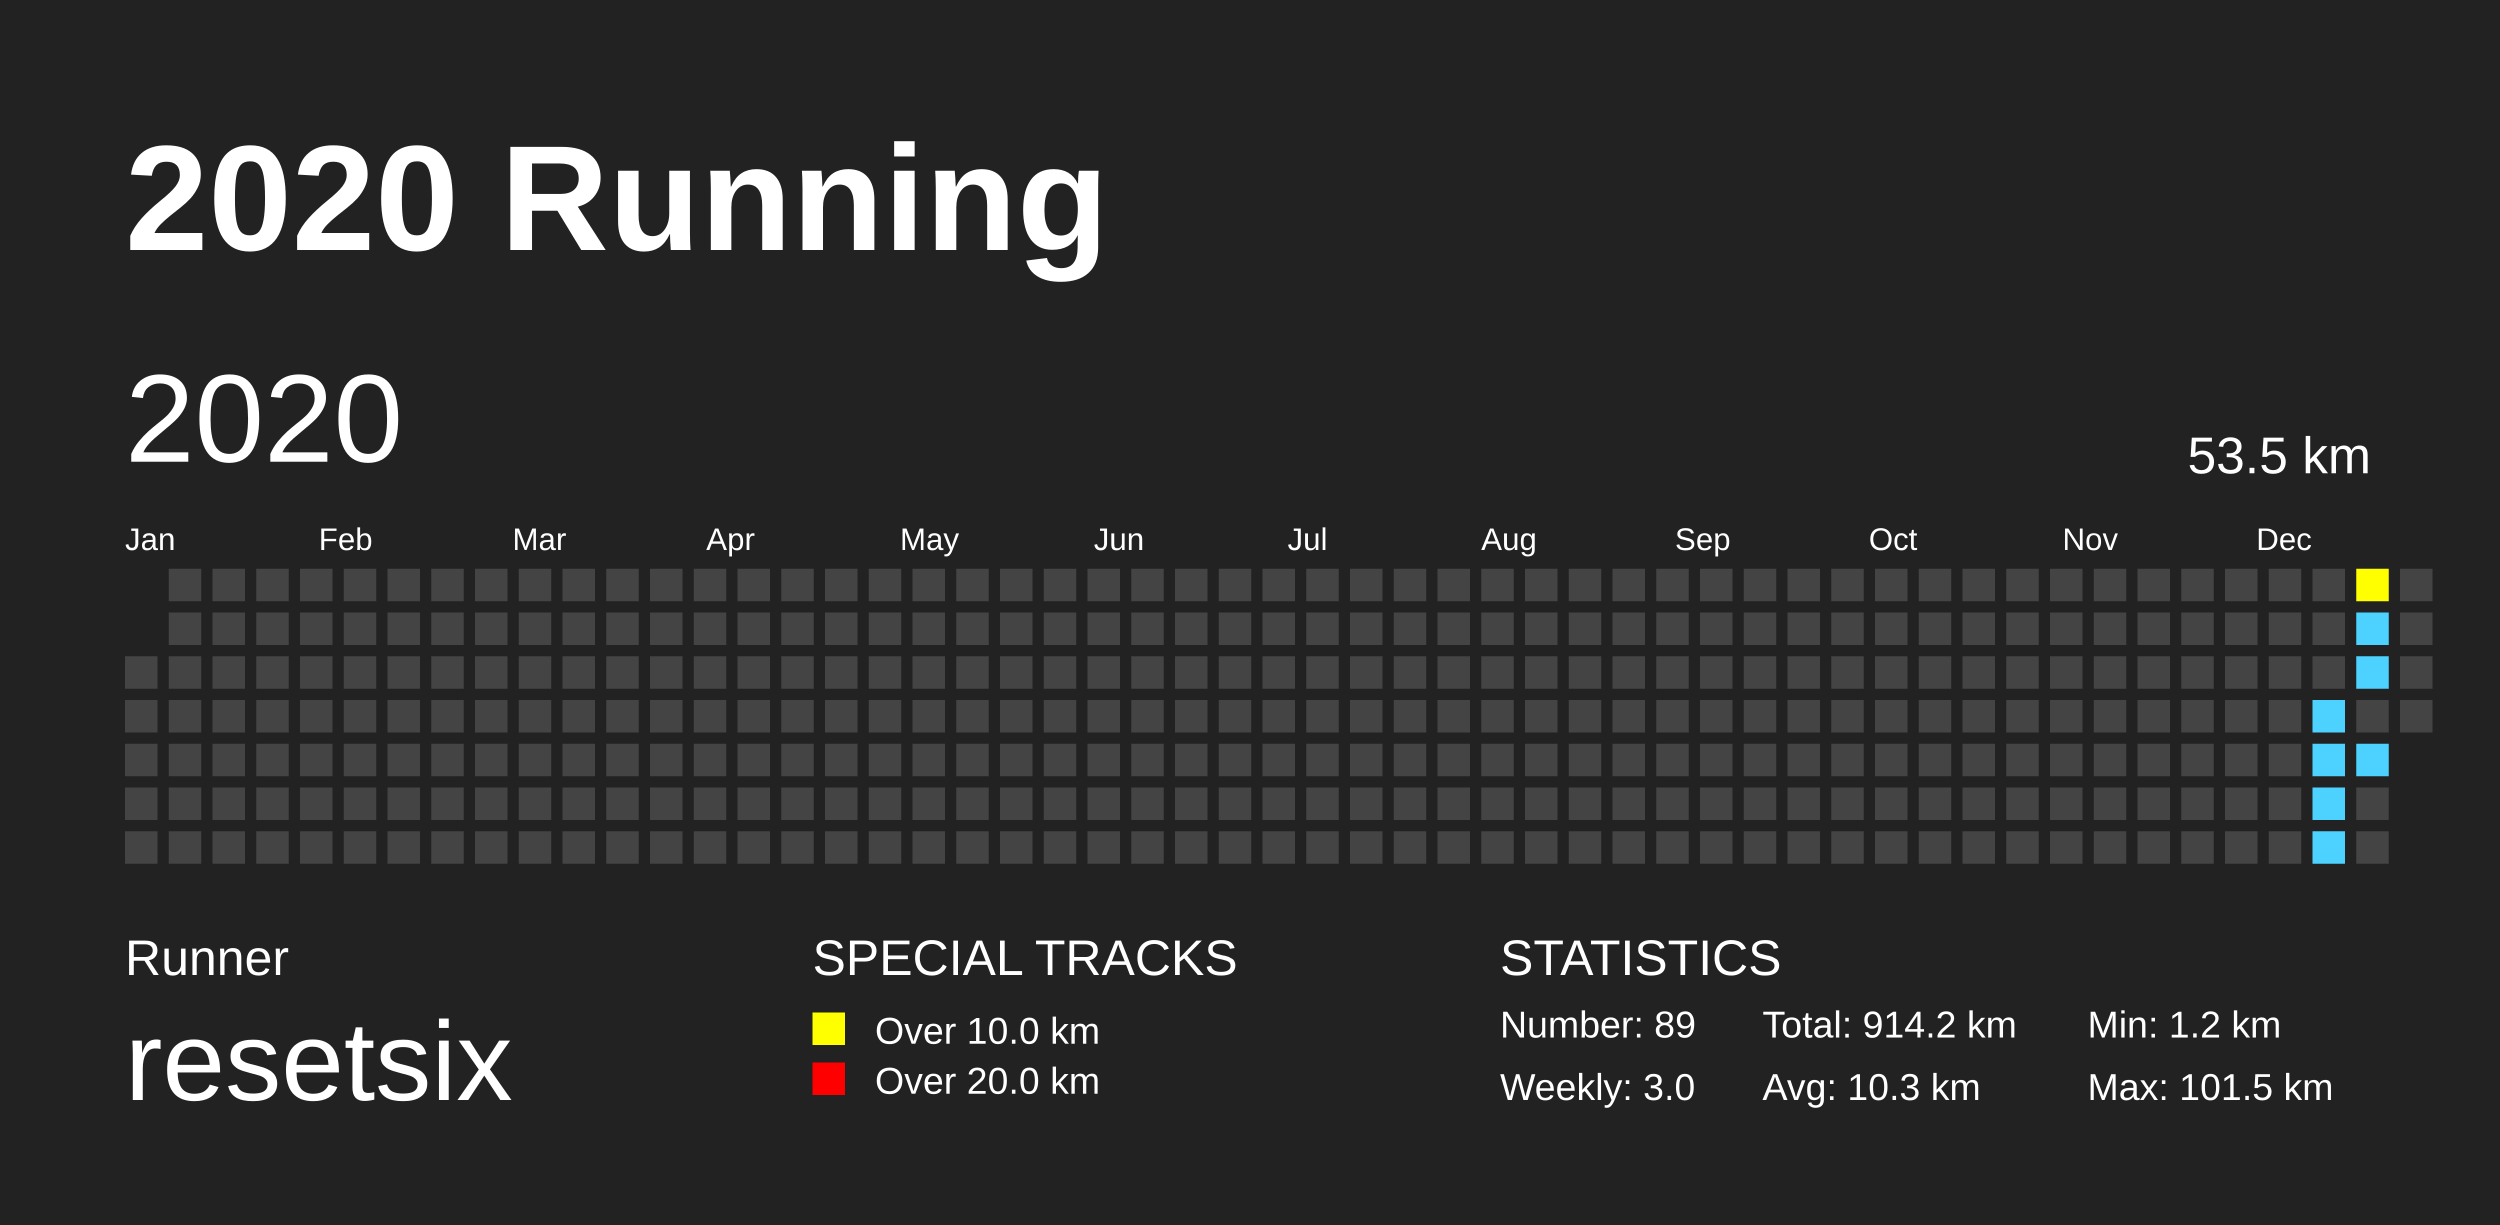
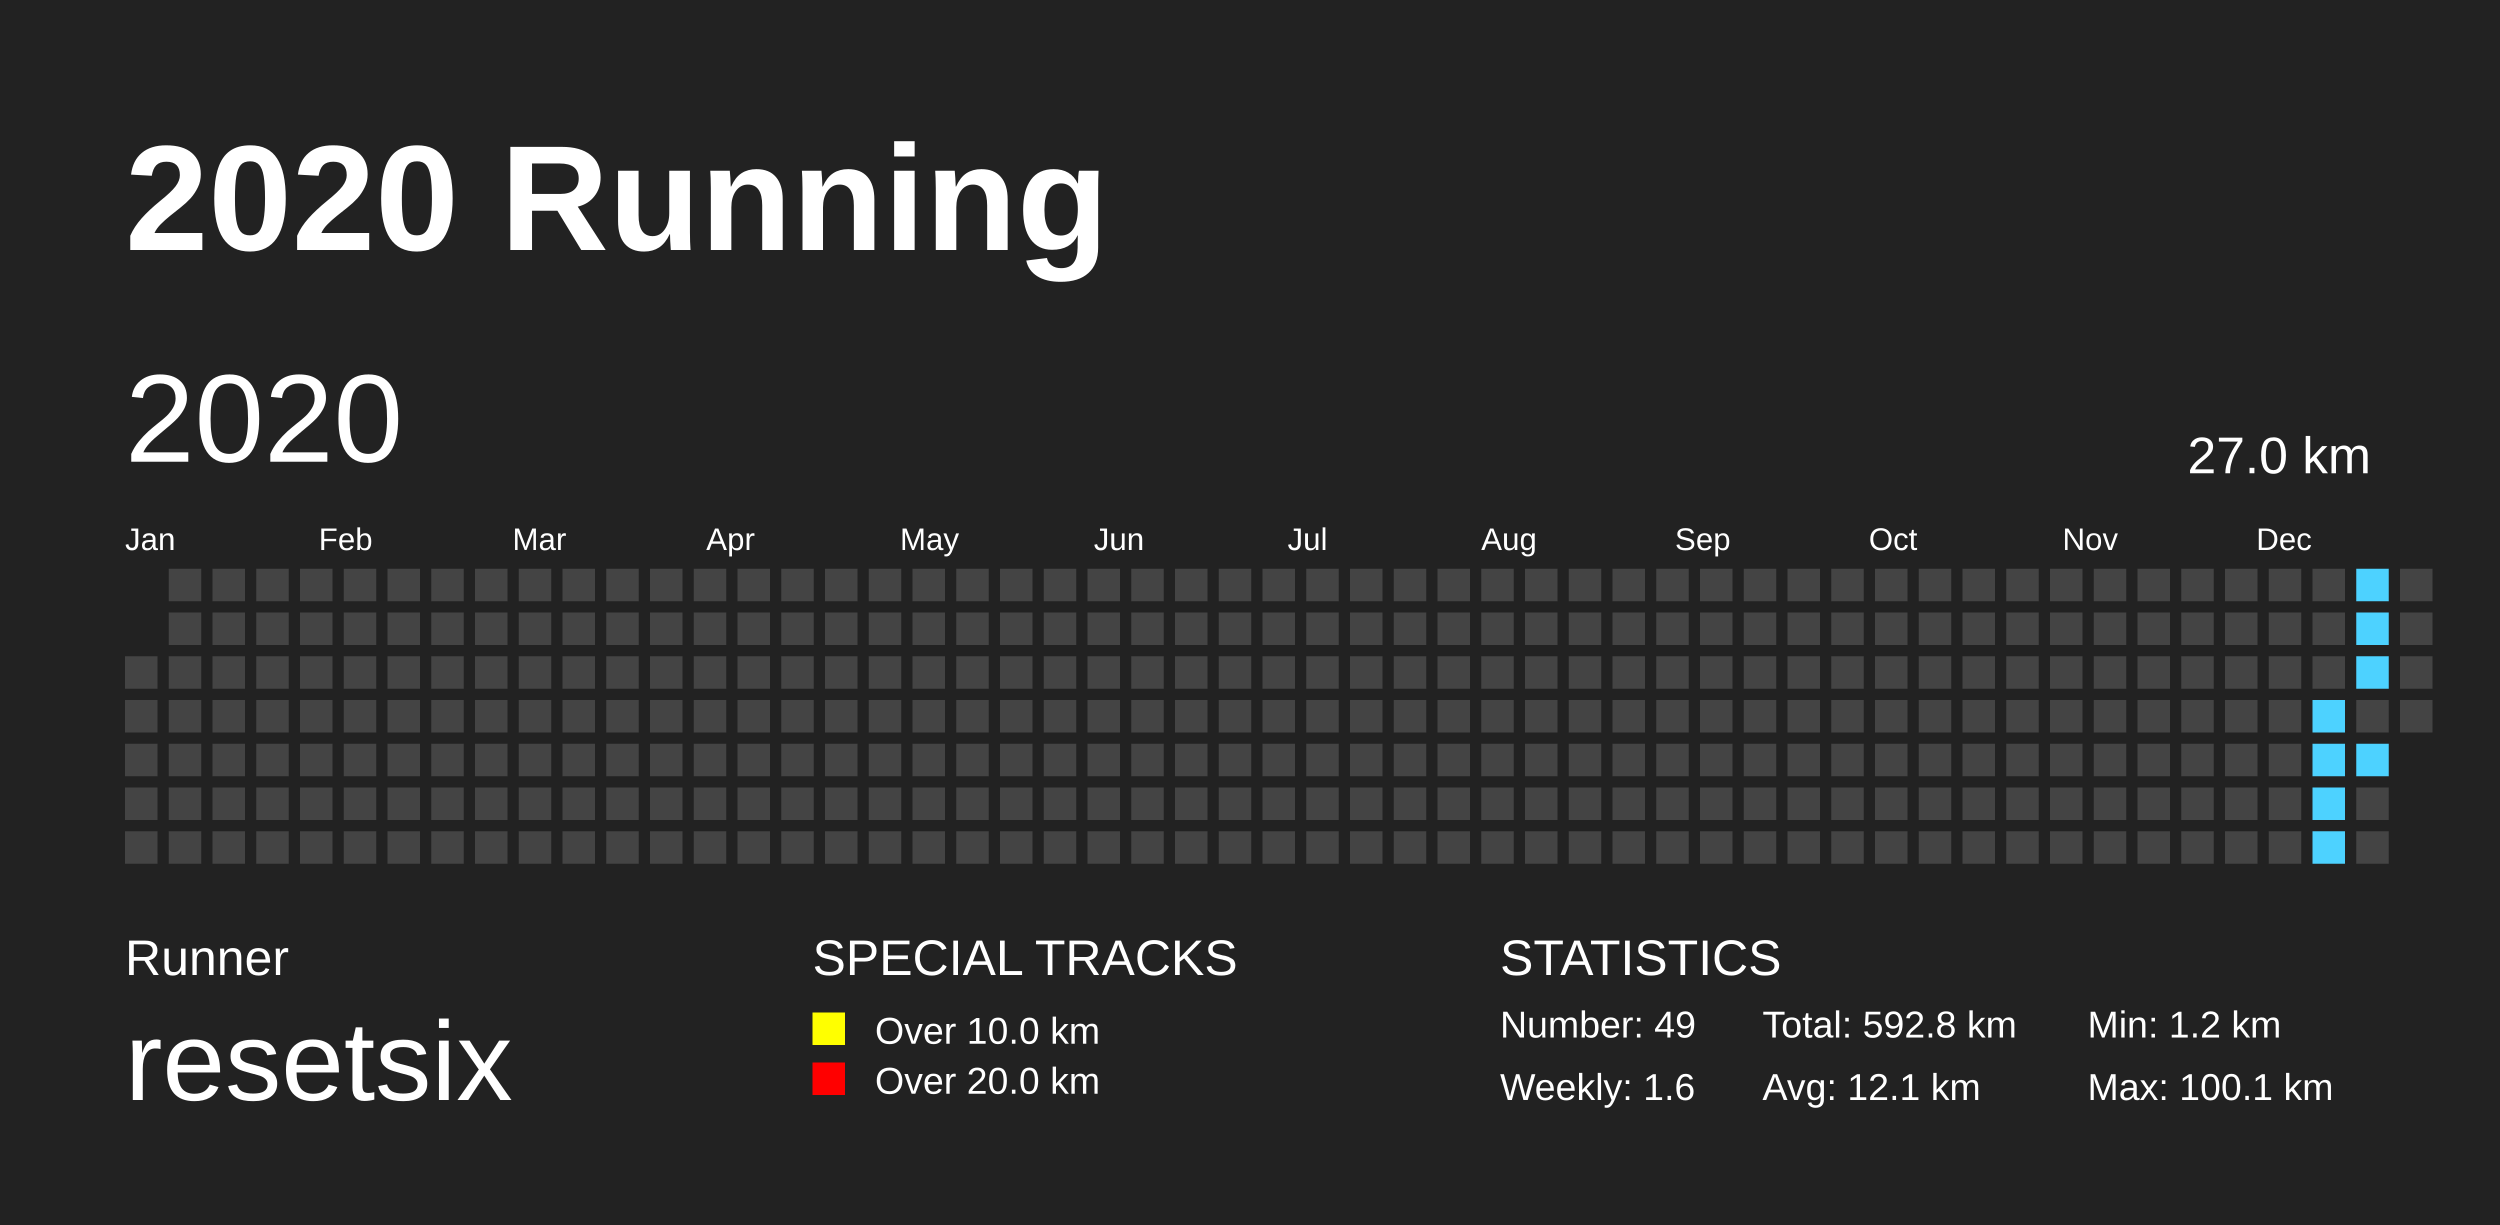
<svg xmlns="http://www.w3.org/2000/svg" baseProfile="full" height="98mm" version="1.1" viewBox="0,0,200,98" width="200mm">
  <defs>
    <pattern height="2" id="indoor-stripe" patternUnits="userSpaceOnUse" width="2">
      <line stroke="white" stroke-opacity="0.45" stroke-width="0.5" x1="0" x2="2" y1="2" y2="0" />
    </pattern>
  </defs>
  <rect fill="#222222" height="98" width="200" x="0" y="0" />
  <text fill="#FFFFFF" style="font-size:12px; font-family:Arial; font-weight:bold;" x="10" y="20">2020 Running</text>
  <text fill="#FFFFFF" style="font-size:4px; font-family:Arial" x="10" y="78">Runner</text>
  <text fill="#FFFFFF" style="font-size:9px; font-family:Arial" x="10" y="88">resetsix</text>
  <text fill="#FFFFFF" style="font-size:4px; font-family:Arial" x="65" y="78">SPECIAL TRACKS</text>
  <rect fill="yellow" height="2.6" width="2.6" x="65" y="81" />
  <text fill="#FFFFFF" style="font-size:3px; font-family:Arial" x="70" y="83.5">Over 10.0 km</text>
  <rect fill="red" height="2.6" width="2.6" x="65" y="85" />
  <text fill="#FFFFFF" style="font-size:3px; font-family:Arial" x="70" y="87.5">Over 20.0 km</text>
  <text fill="#FFFFFF" style="font-size:4px; font-family:Arial" x="120" y="78">STATISTICS</text>
-   <text fill="#FFFFFF" style="font-size:3px; font-family:Arial" x="120" y="83">Number: 89</text>
-   <text fill="#FFFFFF" style="font-size:3px; font-family:Arial" x="120" y="88">Weekly: 3.0</text>
-   <text fill="#FFFFFF" style="font-size:3px; font-family:Arial" x="141" y="83">Total: 914.2 km</text>
-   <text fill="#FFFFFF" style="font-size:3px; font-family:Arial" x="141" y="88">Avg: 10.3 km</text>
+   <text fill="#FFFFFF" style="font-size:3px; font-family:Arial" x="120" y="83">Number: 49</text>
+   <text fill="#FFFFFF" style="font-size:3px; font-family:Arial" x="120" y="88">Weekly: 1.6</text>
+   <text fill="#FFFFFF" style="font-size:3px; font-family:Arial" x="141" y="83">Total: 592.8 km</text>
+   <text fill="#FFFFFF" style="font-size:3px; font-family:Arial" x="141" y="88">Avg: 12.1 km</text>
  <text fill="#FFFFFF" style="font-size:3px; font-family:Arial" x="167" y="83">Min: 1.2 km</text>
-   <text fill="#FFFFFF" style="font-size:3px; font-family:Arial" x="167" y="88">Max: 101.5 km</text>
+   <text fill="#FFFFFF" style="font-size:3px; font-family:Arial" x="167" y="88">Max: 100.1 km</text>
  <text dominant-baseline="hanging" fill="#FFFFFF" style="font-size:10.0px; font-family:Arial;" x="10" y="30">2020</text>
-   <text dominant-baseline="hanging" fill="#FFFFFF" style="font-size:4.125px; font-family:Arial;" x="175" y="35">53.5 km</text>
+   <text dominant-baseline="hanging" fill="#FFFFFF" style="font-size:4.125px; font-family:Arial;" x="175" y="35">27.0 km</text>
  <text fill="#FFFFFF" style="font-size:2.5px; font-family:Arial" x="10.0" y="44">Jan</text>
  <text fill="#FFFFFF" style="font-size:2.5px; font-family:Arial" x="25.5" y="44">Feb</text>
  <text fill="#FFFFFF" style="font-size:2.5px; font-family:Arial" x="41.0" y="44">Mar</text>
  <text fill="#FFFFFF" style="font-size:2.5px; font-family:Arial" x="56.5" y="44">Apr</text>
  <text fill="#FFFFFF" style="font-size:2.5px; font-family:Arial" x="72.0" y="44">May</text>
  <text fill="#FFFFFF" style="font-size:2.5px; font-family:Arial" x="87.5" y="44">Jun</text>
  <text fill="#FFFFFF" style="font-size:2.5px; font-family:Arial" x="103.0" y="44">Jul</text>
  <text fill="#FFFFFF" style="font-size:2.5px; font-family:Arial" x="118.5" y="44">Aug</text>
  <text fill="#FFFFFF" style="font-size:2.5px; font-family:Arial" x="134.0" y="44">Sep</text>
  <text fill="#FFFFFF" style="font-size:2.5px; font-family:Arial" x="149.5" y="44">Oct</text>
  <text fill="#FFFFFF" style="font-size:2.5px; font-family:Arial" x="165.0" y="44">Nov</text>
  <text fill="#FFFFFF" style="font-size:2.5px; font-family:Arial" x="180.5" y="44">Dec</text>
  <rect fill="#444444" height="2.6" width="2.6" x="10.0" y="52.5" />
  <rect fill="#444444" height="2.6" width="2.6" x="10.0" y="56.0" />
  <rect fill="#444444" height="2.6" width="2.6" x="10.0" y="59.5" />
  <rect fill="#444444" height="2.6" width="2.6" x="10.0" y="63.0" />
  <rect fill="#444444" height="2.6" width="2.6" x="10.0" y="66.5" />
  <rect fill="#444444" height="2.6" width="2.6" x="13.5" y="45.5" />
  <rect fill="#444444" height="2.6" width="2.6" x="13.5" y="49.0" />
  <rect fill="#444444" height="2.6" width="2.6" x="13.5" y="52.5" />
  <rect fill="#444444" height="2.6" width="2.6" x="13.5" y="56.0" />
  <rect fill="#444444" height="2.6" width="2.6" x="13.5" y="59.5" />
  <rect fill="#444444" height="2.6" width="2.6" x="13.5" y="63.0" />
  <rect fill="#444444" height="2.6" width="2.6" x="13.5" y="66.5" />
  <rect fill="#444444" height="2.6" width="2.6" x="17.0" y="45.5" />
  <rect fill="#444444" height="2.6" width="2.6" x="17.0" y="49.0" />
  <rect fill="#444444" height="2.6" width="2.6" x="17.0" y="52.5" />
  <rect fill="#444444" height="2.6" width="2.6" x="17.0" y="56.0" />
  <rect fill="#444444" height="2.6" width="2.6" x="17.0" y="59.5" />
  <rect fill="#444444" height="2.6" width="2.6" x="17.0" y="63.0" />
  <rect fill="#444444" height="2.6" width="2.6" x="17.0" y="66.5" />
  <rect fill="#444444" height="2.6" width="2.6" x="20.5" y="45.5" />
  <rect fill="#444444" height="2.6" width="2.6" x="20.5" y="49.0" />
  <rect fill="#444444" height="2.6" width="2.6" x="20.5" y="52.5" />
  <rect fill="#444444" height="2.6" width="2.6" x="20.5" y="56.0" />
  <rect fill="#444444" height="2.6" width="2.6" x="20.5" y="59.5" />
  <rect fill="#444444" height="2.6" width="2.6" x="20.5" y="63.0" />
  <rect fill="#444444" height="2.6" width="2.6" x="20.5" y="66.5" />
  <rect fill="#444444" height="2.6" width="2.6" x="24.0" y="45.5" />
  <rect fill="#444444" height="2.6" width="2.6" x="24.0" y="49.0" />
  <rect fill="#444444" height="2.6" width="2.6" x="24.0" y="52.5" />
  <rect fill="#444444" height="2.6" width="2.6" x="24.0" y="56.0" />
  <rect fill="#444444" height="2.6" width="2.6" x="24.0" y="59.5" />
  <rect fill="#444444" height="2.6" width="2.6" x="24.0" y="63.0" />
  <rect fill="#444444" height="2.6" width="2.6" x="24.0" y="66.5" />
  <rect fill="#444444" height="2.6" width="2.6" x="27.5" y="45.5" />
  <rect fill="#444444" height="2.6" width="2.6" x="27.5" y="49.0" />
  <rect fill="#444444" height="2.6" width="2.6" x="27.5" y="52.5" />
  <rect fill="#444444" height="2.6" width="2.6" x="27.5" y="56.0" />
  <rect fill="#444444" height="2.6" width="2.6" x="27.5" y="59.5" />
  <rect fill="#444444" height="2.6" width="2.6" x="27.5" y="63.0" />
  <rect fill="#444444" height="2.6" width="2.6" x="27.5" y="66.5" />
  <rect fill="#444444" height="2.6" width="2.6" x="31.0" y="45.5" />
  <rect fill="#444444" height="2.6" width="2.6" x="31.0" y="49.0" />
  <rect fill="#444444" height="2.6" width="2.6" x="31.0" y="52.5" />
  <rect fill="#444444" height="2.6" width="2.6" x="31.0" y="56.0" />
  <rect fill="#444444" height="2.6" width="2.6" x="31.0" y="59.5" />
  <rect fill="#444444" height="2.6" width="2.6" x="31.0" y="63.0" />
  <rect fill="#444444" height="2.6" width="2.6" x="31.0" y="66.5" />
  <rect fill="#444444" height="2.6" width="2.6" x="34.5" y="45.5" />
  <rect fill="#444444" height="2.6" width="2.6" x="34.5" y="49.0" />
  <rect fill="#444444" height="2.6" width="2.6" x="34.5" y="52.5" />
  <rect fill="#444444" height="2.6" width="2.6" x="34.5" y="56.0" />
  <rect fill="#444444" height="2.6" width="2.6" x="34.5" y="59.5" />
  <rect fill="#444444" height="2.6" width="2.6" x="34.5" y="63.0" />
  <rect fill="#444444" height="2.6" width="2.6" x="34.5" y="66.5" />
  <rect fill="#444444" height="2.6" width="2.6" x="38.0" y="45.5" />
  <rect fill="#444444" height="2.6" width="2.6" x="38.0" y="49.0" />
  <rect fill="#444444" height="2.6" width="2.6" x="38.0" y="52.5" />
  <rect fill="#444444" height="2.6" width="2.6" x="38.0" y="56.0" />
  <rect fill="#444444" height="2.6" width="2.6" x="38.0" y="59.5" />
  <rect fill="#444444" height="2.6" width="2.6" x="38.0" y="63.0" />
  <rect fill="#444444" height="2.6" width="2.6" x="38.0" y="66.5" />
  <rect fill="#444444" height="2.6" width="2.6" x="41.5" y="45.5" />
  <rect fill="#444444" height="2.6" width="2.6" x="41.5" y="49.0" />
  <rect fill="#444444" height="2.6" width="2.6" x="41.5" y="52.5" />
  <rect fill="#444444" height="2.6" width="2.6" x="41.5" y="56.0" />
  <rect fill="#444444" height="2.6" width="2.6" x="41.5" y="59.5" />
  <rect fill="#444444" height="2.6" width="2.6" x="41.5" y="63.0" />
  <rect fill="#444444" height="2.6" width="2.6" x="41.5" y="66.5" />
  <rect fill="#444444" height="2.6" width="2.6" x="45.0" y="45.5" />
  <rect fill="#444444" height="2.6" width="2.6" x="45.0" y="49.0" />
  <rect fill="#444444" height="2.6" width="2.6" x="45.0" y="52.5" />
  <rect fill="#444444" height="2.6" width="2.6" x="45.0" y="56.0" />
  <rect fill="#444444" height="2.6" width="2.6" x="45.0" y="59.5" />
  <rect fill="#444444" height="2.6" width="2.6" x="45.0" y="63.0" />
  <rect fill="#444444" height="2.6" width="2.6" x="45.0" y="66.5" />
  <rect fill="#444444" height="2.6" width="2.6" x="48.5" y="45.5" />
  <rect fill="#444444" height="2.6" width="2.6" x="48.5" y="49.0" />
  <rect fill="#444444" height="2.6" width="2.6" x="48.5" y="52.5" />
  <rect fill="#444444" height="2.6" width="2.6" x="48.5" y="56.0" />
  <rect fill="#444444" height="2.6" width="2.6" x="48.5" y="59.5" />
  <rect fill="#444444" height="2.6" width="2.6" x="48.5" y="63.0" />
  <rect fill="#444444" height="2.6" width="2.6" x="48.5" y="66.5" />
  <rect fill="#444444" height="2.6" width="2.6" x="52.0" y="45.5" />
  <rect fill="#444444" height="2.6" width="2.6" x="52.0" y="49.0" />
  <rect fill="#444444" height="2.6" width="2.6" x="52.0" y="52.5" />
  <rect fill="#444444" height="2.6" width="2.6" x="52.0" y="56.0" />
  <rect fill="#444444" height="2.6" width="2.6" x="52.0" y="59.5" />
  <rect fill="#444444" height="2.6" width="2.6" x="52.0" y="63.0" />
  <rect fill="#444444" height="2.6" width="2.6" x="52.0" y="66.5" />
  <rect fill="#444444" height="2.6" width="2.6" x="55.5" y="45.5" />
  <rect fill="#444444" height="2.6" width="2.6" x="55.5" y="49.0" />
  <rect fill="#444444" height="2.6" width="2.6" x="55.5" y="52.5" />
  <rect fill="#444444" height="2.6" width="2.6" x="55.5" y="56.0" />
  <rect fill="#444444" height="2.6" width="2.6" x="55.5" y="59.5" />
  <rect fill="#444444" height="2.6" width="2.6" x="55.5" y="63.0" />
  <rect fill="#444444" height="2.6" width="2.6" x="55.5" y="66.5" />
  <rect fill="#444444" height="2.6" width="2.6" x="59.0" y="45.5" />
  <rect fill="#444444" height="2.6" width="2.6" x="59.0" y="49.0" />
  <rect fill="#444444" height="2.6" width="2.6" x="59.0" y="52.5" />
  <rect fill="#444444" height="2.6" width="2.6" x="59.0" y="56.0" />
  <rect fill="#444444" height="2.6" width="2.6" x="59.0" y="59.5" />
  <rect fill="#444444" height="2.6" width="2.6" x="59.0" y="63.0" />
  <rect fill="#444444" height="2.6" width="2.6" x="59.0" y="66.5" />
  <rect fill="#444444" height="2.6" width="2.6" x="62.5" y="45.5" />
  <rect fill="#444444" height="2.6" width="2.6" x="62.5" y="49.0" />
  <rect fill="#444444" height="2.6" width="2.6" x="62.5" y="52.5" />
  <rect fill="#444444" height="2.6" width="2.6" x="62.5" y="56.0" />
  <rect fill="#444444" height="2.6" width="2.6" x="62.5" y="59.5" />
  <rect fill="#444444" height="2.6" width="2.6" x="62.5" y="63.0" />
  <rect fill="#444444" height="2.6" width="2.6" x="62.5" y="66.5" />
  <rect fill="#444444" height="2.6" width="2.6" x="66.0" y="45.5" />
  <rect fill="#444444" height="2.6" width="2.6" x="66.0" y="49.0" />
  <rect fill="#444444" height="2.6" width="2.6" x="66.0" y="52.5" />
  <rect fill="#444444" height="2.6" width="2.6" x="66.0" y="56.0" />
  <rect fill="#444444" height="2.6" width="2.6" x="66.0" y="59.5" />
  <rect fill="#444444" height="2.6" width="2.6" x="66.0" y="63.0" />
  <rect fill="#444444" height="2.6" width="2.6" x="66.0" y="66.5" />
  <rect fill="#444444" height="2.6" width="2.6" x="69.5" y="45.5" />
  <rect fill="#444444" height="2.6" width="2.6" x="69.5" y="49.0" />
  <rect fill="#444444" height="2.6" width="2.6" x="69.5" y="52.5" />
  <rect fill="#444444" height="2.6" width="2.6" x="69.5" y="56.0" />
  <rect fill="#444444" height="2.6" width="2.6" x="69.5" y="59.5" />
  <rect fill="#444444" height="2.6" width="2.6" x="69.5" y="63.0" />
  <rect fill="#444444" height="2.6" width="2.6" x="69.5" y="66.5" />
  <rect fill="#444444" height="2.6" width="2.6" x="73.0" y="45.5" />
  <rect fill="#444444" height="2.6" width="2.6" x="73.0" y="49.0" />
  <rect fill="#444444" height="2.6" width="2.6" x="73.0" y="52.5" />
  <rect fill="#444444" height="2.6" width="2.6" x="73.0" y="56.0" />
  <rect fill="#444444" height="2.6" width="2.6" x="73.0" y="59.5" />
  <rect fill="#444444" height="2.6" width="2.6" x="73.0" y="63.0" />
  <rect fill="#444444" height="2.6" width="2.6" x="73.0" y="66.5" />
  <rect fill="#444444" height="2.6" width="2.6" x="76.5" y="45.5" />
  <rect fill="#444444" height="2.6" width="2.6" x="76.5" y="49.0" />
  <rect fill="#444444" height="2.6" width="2.6" x="76.5" y="52.5" />
  <rect fill="#444444" height="2.6" width="2.6" x="76.5" y="56.0" />
  <rect fill="#444444" height="2.6" width="2.6" x="76.5" y="59.5" />
  <rect fill="#444444" height="2.6" width="2.6" x="76.5" y="63.0" />
  <rect fill="#444444" height="2.6" width="2.6" x="76.5" y="66.5" />
  <rect fill="#444444" height="2.6" width="2.6" x="80.0" y="45.5" />
  <rect fill="#444444" height="2.6" width="2.6" x="80.0" y="49.0" />
  <rect fill="#444444" height="2.6" width="2.6" x="80.0" y="52.5" />
  <rect fill="#444444" height="2.6" width="2.6" x="80.0" y="56.0" />
  <rect fill="#444444" height="2.6" width="2.6" x="80.0" y="59.5" />
  <rect fill="#444444" height="2.6" width="2.6" x="80.0" y="63.0" />
  <rect fill="#444444" height="2.6" width="2.6" x="80.0" y="66.5" />
  <rect fill="#444444" height="2.6" width="2.6" x="83.5" y="45.5" />
  <rect fill="#444444" height="2.6" width="2.6" x="83.5" y="49.0" />
  <rect fill="#444444" height="2.6" width="2.6" x="83.5" y="52.5" />
  <rect fill="#444444" height="2.6" width="2.6" x="83.5" y="56.0" />
  <rect fill="#444444" height="2.6" width="2.6" x="83.5" y="59.5" />
  <rect fill="#444444" height="2.6" width="2.6" x="83.5" y="63.0" />
  <rect fill="#444444" height="2.6" width="2.6" x="83.5" y="66.5" />
  <rect fill="#444444" height="2.6" width="2.6" x="87.0" y="45.5" />
  <rect fill="#444444" height="2.6" width="2.6" x="87.0" y="49.0" />
  <rect fill="#444444" height="2.6" width="2.6" x="87.0" y="52.5" />
  <rect fill="#444444" height="2.6" width="2.6" x="87.0" y="56.0" />
  <rect fill="#444444" height="2.6" width="2.6" x="87.0" y="59.5" />
  <rect fill="#444444" height="2.6" width="2.6" x="87.0" y="63.0" />
  <rect fill="#444444" height="2.6" width="2.6" x="87.0" y="66.5" />
  <rect fill="#444444" height="2.6" width="2.6" x="90.5" y="45.5" />
  <rect fill="#444444" height="2.6" width="2.6" x="90.5" y="49.0" />
  <rect fill="#444444" height="2.6" width="2.6" x="90.5" y="52.5" />
  <rect fill="#444444" height="2.6" width="2.6" x="90.5" y="56.0" />
  <rect fill="#444444" height="2.6" width="2.6" x="90.5" y="59.5" />
  <rect fill="#444444" height="2.6" width="2.6" x="90.5" y="63.0" />
  <rect fill="#444444" height="2.6" width="2.6" x="90.5" y="66.5" />
  <rect fill="#444444" height="2.6" width="2.6" x="94.0" y="45.5" />
  <rect fill="#444444" height="2.6" width="2.6" x="94.0" y="49.0" />
  <rect fill="#444444" height="2.6" width="2.6" x="94.0" y="52.5" />
  <rect fill="#444444" height="2.6" width="2.6" x="94.0" y="56.0" />
  <rect fill="#444444" height="2.6" width="2.6" x="94.0" y="59.5" />
  <rect fill="#444444" height="2.6" width="2.6" x="94.0" y="63.0" />
  <rect fill="#444444" height="2.6" width="2.6" x="94.0" y="66.5" />
  <rect fill="#444444" height="2.6" width="2.6" x="97.5" y="45.5" />
  <rect fill="#444444" height="2.6" width="2.6" x="97.5" y="49.0" />
  <rect fill="#444444" height="2.6" width="2.6" x="97.5" y="52.5" />
  <rect fill="#444444" height="2.6" width="2.6" x="97.5" y="56.0" />
  <rect fill="#444444" height="2.6" width="2.6" x="97.5" y="59.5" />
  <rect fill="#444444" height="2.6" width="2.6" x="97.5" y="63.0" />
  <rect fill="#444444" height="2.6" width="2.6" x="97.5" y="66.5" />
  <rect fill="#444444" height="2.6" width="2.6" x="101.0" y="45.5" />
  <rect fill="#444444" height="2.6" width="2.6" x="101.0" y="49.0" />
  <rect fill="#444444" height="2.6" width="2.6" x="101.0" y="52.5" />
  <rect fill="#444444" height="2.6" width="2.6" x="101.0" y="56.0" />
  <rect fill="#444444" height="2.6" width="2.6" x="101.0" y="59.5" />
  <rect fill="#444444" height="2.6" width="2.6" x="101.0" y="63.0" />
  <rect fill="#444444" height="2.6" width="2.6" x="101.0" y="66.5" />
  <rect fill="#444444" height="2.6" width="2.6" x="104.5" y="45.5" />
  <rect fill="#444444" height="2.6" width="2.6" x="104.5" y="49.0" />
  <rect fill="#444444" height="2.6" width="2.6" x="104.5" y="52.5" />
  <rect fill="#444444" height="2.6" width="2.6" x="104.5" y="56.0" />
  <rect fill="#444444" height="2.6" width="2.6" x="104.5" y="59.5" />
  <rect fill="#444444" height="2.6" width="2.6" x="104.5" y="63.0" />
  <rect fill="#444444" height="2.6" width="2.6" x="104.5" y="66.5" />
  <rect fill="#444444" height="2.6" width="2.6" x="108.0" y="45.5" />
  <rect fill="#444444" height="2.6" width="2.6" x="108.0" y="49.0" />
  <rect fill="#444444" height="2.6" width="2.6" x="108.0" y="52.5" />
  <rect fill="#444444" height="2.6" width="2.6" x="108.0" y="56.0" />
  <rect fill="#444444" height="2.6" width="2.6" x="108.0" y="59.5" />
  <rect fill="#444444" height="2.6" width="2.6" x="108.0" y="63.0" />
  <rect fill="#444444" height="2.6" width="2.6" x="108.0" y="66.5" />
  <rect fill="#444444" height="2.6" width="2.6" x="111.5" y="45.5" />
  <rect fill="#444444" height="2.6" width="2.6" x="111.5" y="49.0" />
  <rect fill="#444444" height="2.6" width="2.6" x="111.5" y="52.5" />
  <rect fill="#444444" height="2.6" width="2.6" x="111.5" y="56.0" />
  <rect fill="#444444" height="2.6" width="2.6" x="111.5" y="59.5" />
  <rect fill="#444444" height="2.6" width="2.6" x="111.5" y="63.0" />
  <rect fill="#444444" height="2.6" width="2.6" x="111.5" y="66.5" />
  <rect fill="#444444" height="2.6" width="2.6" x="115.0" y="45.5" />
  <rect fill="#444444" height="2.6" width="2.6" x="115.0" y="49.0" />
  <rect fill="#444444" height="2.6" width="2.6" x="115.0" y="52.5" />
  <rect fill="#444444" height="2.6" width="2.6" x="115.0" y="56.0" />
  <rect fill="#444444" height="2.6" width="2.6" x="115.0" y="59.5" />
  <rect fill="#444444" height="2.6" width="2.6" x="115.0" y="63.0" />
  <rect fill="#444444" height="2.6" width="2.6" x="115.0" y="66.5" />
  <rect fill="#444444" height="2.6" width="2.6" x="118.5" y="45.5" />
  <rect fill="#444444" height="2.6" width="2.6" x="118.5" y="49.0" />
  <rect fill="#444444" height="2.6" width="2.6" x="118.5" y="52.5" />
  <rect fill="#444444" height="2.6" width="2.6" x="118.5" y="56.0" />
  <rect fill="#444444" height="2.6" width="2.6" x="118.5" y="59.5" />
  <rect fill="#444444" height="2.6" width="2.6" x="118.5" y="63.0" />
  <rect fill="#444444" height="2.6" width="2.6" x="118.5" y="66.5" />
  <rect fill="#444444" height="2.6" width="2.6" x="122.0" y="45.5" />
  <rect fill="#444444" height="2.6" width="2.6" x="122.0" y="49.0" />
  <rect fill="#444444" height="2.6" width="2.6" x="122.0" y="52.5" />
  <rect fill="#444444" height="2.6" width="2.6" x="122.0" y="56.0" />
  <rect fill="#444444" height="2.6" width="2.6" x="122.0" y="59.5" />
  <rect fill="#444444" height="2.6" width="2.6" x="122.0" y="63.0" />
  <rect fill="#444444" height="2.6" width="2.6" x="122.0" y="66.5" />
  <rect fill="#444444" height="2.6" width="2.6" x="125.5" y="45.5" />
  <rect fill="#444444" height="2.6" width="2.6" x="125.5" y="49.0" />
  <rect fill="#444444" height="2.6" width="2.6" x="125.5" y="52.5" />
  <rect fill="#444444" height="2.6" width="2.6" x="125.5" y="56.0" />
  <rect fill="#444444" height="2.6" width="2.6" x="125.5" y="59.5" />
  <rect fill="#444444" height="2.6" width="2.6" x="125.5" y="63.0" />
  <rect fill="#444444" height="2.6" width="2.6" x="125.5" y="66.5" />
  <rect fill="#444444" height="2.6" width="2.6" x="129.0" y="45.5" />
  <rect fill="#444444" height="2.6" width="2.6" x="129.0" y="49.0" />
  <rect fill="#444444" height="2.6" width="2.6" x="129.0" y="52.5" />
  <rect fill="#444444" height="2.6" width="2.6" x="129.0" y="56.0" />
  <rect fill="#444444" height="2.6" width="2.6" x="129.0" y="59.5" />
  <rect fill="#444444" height="2.6" width="2.6" x="129.0" y="63.0" />
  <rect fill="#444444" height="2.6" width="2.6" x="129.0" y="66.5" />
  <rect fill="#444444" height="2.6" width="2.6" x="132.5" y="45.5" />
  <rect fill="#444444" height="2.6" width="2.6" x="132.5" y="49.0" />
  <rect fill="#444444" height="2.6" width="2.6" x="132.5" y="52.5" />
  <rect fill="#444444" height="2.6" width="2.6" x="132.5" y="56.0" />
  <rect fill="#444444" height="2.6" width="2.6" x="132.5" y="59.5" />
  <rect fill="#444444" height="2.6" width="2.6" x="132.5" y="63.0" />
  <rect fill="#444444" height="2.6" width="2.6" x="132.5" y="66.5" />
  <rect fill="#444444" height="2.6" width="2.6" x="136.0" y="45.5" />
  <rect fill="#444444" height="2.6" width="2.6" x="136.0" y="49.0" />
  <rect fill="#444444" height="2.6" width="2.6" x="136.0" y="52.5" />
  <rect fill="#444444" height="2.6" width="2.6" x="136.0" y="56.0" />
  <rect fill="#444444" height="2.6" width="2.6" x="136.0" y="59.5" />
  <rect fill="#444444" height="2.6" width="2.6" x="136.0" y="63.0" />
  <rect fill="#444444" height="2.6" width="2.6" x="136.0" y="66.5" />
  <rect fill="#444444" height="2.6" width="2.6" x="139.5" y="45.5" />
  <rect fill="#444444" height="2.6" width="2.6" x="139.5" y="49.0" />
  <rect fill="#444444" height="2.6" width="2.6" x="139.5" y="52.5" />
  <rect fill="#444444" height="2.6" width="2.6" x="139.5" y="56.0" />
  <rect fill="#444444" height="2.6" width="2.6" x="139.5" y="59.5" />
  <rect fill="#444444" height="2.6" width="2.6" x="139.5" y="63.0" />
  <rect fill="#444444" height="2.6" width="2.6" x="139.5" y="66.5" />
  <rect fill="#444444" height="2.6" width="2.6" x="143.0" y="45.5" />
  <rect fill="#444444" height="2.6" width="2.6" x="143.0" y="49.0" />
  <rect fill="#444444" height="2.6" width="2.6" x="143.0" y="52.5" />
  <rect fill="#444444" height="2.6" width="2.6" x="143.0" y="56.0" />
  <rect fill="#444444" height="2.6" width="2.6" x="143.0" y="59.5" />
  <rect fill="#444444" height="2.6" width="2.6" x="143.0" y="63.0" />
  <rect fill="#444444" height="2.6" width="2.6" x="143.0" y="66.5" />
  <rect fill="#444444" height="2.6" width="2.6" x="146.5" y="45.5" />
  <rect fill="#444444" height="2.6" width="2.6" x="146.5" y="49.0" />
  <rect fill="#444444" height="2.6" width="2.6" x="146.5" y="52.5" />
  <rect fill="#444444" height="2.6" width="2.6" x="146.5" y="56.0" />
  <rect fill="#444444" height="2.6" width="2.6" x="146.5" y="59.5" />
  <rect fill="#444444" height="2.6" width="2.6" x="146.5" y="63.0" />
  <rect fill="#444444" height="2.6" width="2.6" x="146.5" y="66.5" />
  <rect fill="#444444" height="2.6" width="2.6" x="150.0" y="45.5" />
  <rect fill="#444444" height="2.6" width="2.6" x="150.0" y="49.0" />
  <rect fill="#444444" height="2.6" width="2.6" x="150.0" y="52.5" />
  <rect fill="#444444" height="2.6" width="2.6" x="150.0" y="56.0" />
  <rect fill="#444444" height="2.6" width="2.6" x="150.0" y="59.5" />
  <rect fill="#444444" height="2.6" width="2.6" x="150.0" y="63.0" />
  <rect fill="#444444" height="2.6" width="2.6" x="150.0" y="66.5" />
  <rect fill="#444444" height="2.6" width="2.6" x="153.5" y="45.5" />
  <rect fill="#444444" height="2.6" width="2.6" x="153.5" y="49.0" />
  <rect fill="#444444" height="2.6" width="2.6" x="153.5" y="52.5" />
  <rect fill="#444444" height="2.6" width="2.6" x="153.5" y="56.0" />
  <rect fill="#444444" height="2.6" width="2.6" x="153.5" y="59.5" />
  <rect fill="#444444" height="2.6" width="2.6" x="153.5" y="63.0" />
  <rect fill="#444444" height="2.6" width="2.6" x="153.5" y="66.5" />
  <rect fill="#444444" height="2.6" width="2.6" x="157.0" y="45.5" />
  <rect fill="#444444" height="2.6" width="2.6" x="157.0" y="49.0" />
  <rect fill="#444444" height="2.6" width="2.6" x="157.0" y="52.5" />
  <rect fill="#444444" height="2.6" width="2.6" x="157.0" y="56.0" />
  <rect fill="#444444" height="2.6" width="2.6" x="157.0" y="59.5" />
  <rect fill="#444444" height="2.6" width="2.6" x="157.0" y="63.0" />
  <rect fill="#444444" height="2.6" width="2.6" x="157.0" y="66.5" />
  <rect fill="#444444" height="2.6" width="2.6" x="160.5" y="45.5" />
  <rect fill="#444444" height="2.6" width="2.6" x="160.5" y="49.0" />
  <rect fill="#444444" height="2.6" width="2.6" x="160.5" y="52.5" />
  <rect fill="#444444" height="2.6" width="2.6" x="160.5" y="56.0" />
  <rect fill="#444444" height="2.6" width="2.6" x="160.5" y="59.5" />
  <rect fill="#444444" height="2.6" width="2.6" x="160.5" y="63.0" />
  <rect fill="#444444" height="2.6" width="2.6" x="160.5" y="66.5" />
  <rect fill="#444444" height="2.6" width="2.6" x="164.0" y="45.5" />
  <rect fill="#444444" height="2.6" width="2.6" x="164.0" y="49.0" />
  <rect fill="#444444" height="2.6" width="2.6" x="164.0" y="52.5" />
  <rect fill="#444444" height="2.6" width="2.6" x="164.0" y="56.0" />
  <rect fill="#444444" height="2.6" width="2.6" x="164.0" y="59.5" />
  <rect fill="#444444" height="2.6" width="2.6" x="164.0" y="63.0" />
  <rect fill="#444444" height="2.6" width="2.6" x="164.0" y="66.5" />
  <rect fill="#444444" height="2.6" width="2.6" x="167.5" y="45.5" />
  <rect fill="#444444" height="2.6" width="2.6" x="167.5" y="49.0" />
  <rect fill="#444444" height="2.6" width="2.6" x="167.5" y="52.5" />
  <rect fill="#444444" height="2.6" width="2.6" x="167.5" y="56.0" />
  <rect fill="#444444" height="2.6" width="2.6" x="167.5" y="59.5" />
  <rect fill="#444444" height="2.6" width="2.6" x="167.5" y="63.0" />
  <rect fill="#444444" height="2.6" width="2.6" x="167.5" y="66.5" />
  <rect fill="#444444" height="2.6" width="2.6" x="171.0" y="45.5" />
  <rect fill="#444444" height="2.6" width="2.6" x="171.0" y="49.0" />
  <rect fill="#444444" height="2.6" width="2.6" x="171.0" y="52.5" />
  <rect fill="#444444" height="2.6" width="2.6" x="171.0" y="56.0" />
  <rect fill="#444444" height="2.6" width="2.6" x="171.0" y="59.5" />
  <rect fill="#444444" height="2.6" width="2.6" x="171.0" y="63.0" />
  <rect fill="#444444" height="2.6" width="2.6" x="171.0" y="66.5" />
  <rect fill="#444444" height="2.6" width="2.6" x="174.5" y="45.5" />
  <rect fill="#444444" height="2.6" width="2.6" x="174.5" y="49.0" />
  <rect fill="#444444" height="2.6" width="2.6" x="174.5" y="52.5" />
  <rect fill="#444444" height="2.6" width="2.6" x="174.5" y="56.0" />
  <rect fill="#444444" height="2.6" width="2.6" x="174.5" y="59.5" />
  <rect fill="#444444" height="2.6" width="2.6" x="174.5" y="63.0" />
  <rect fill="#444444" height="2.6" width="2.6" x="174.5" y="66.5" />
  <rect fill="#444444" height="2.6" width="2.6" x="178.0" y="45.5" />
  <rect fill="#444444" height="2.6" width="2.6" x="178.0" y="49.0" />
  <rect fill="#444444" height="2.6" width="2.6" x="178.0" y="52.5" />
  <rect fill="#444444" height="2.6" width="2.6" x="178.0" y="56.0" />
  <rect fill="#444444" height="2.6" width="2.6" x="178.0" y="59.5" />
  <rect fill="#444444" height="2.6" width="2.6" x="178.0" y="63.0" />
  <rect fill="#444444" height="2.6" width="2.6" x="178.0" y="66.5" />
  <rect fill="#444444" height="2.6" width="2.6" x="181.5" y="45.5" />
  <rect fill="#444444" height="2.6" width="2.6" x="181.5" y="49.0" />
  <rect fill="#444444" height="2.6" width="2.6" x="181.5" y="52.5" />
  <rect fill="#444444" height="2.6" width="2.6" x="181.5" y="56.0" />
  <rect fill="#444444" height="2.6" width="2.6" x="181.5" y="59.5" />
  <rect fill="#444444" height="2.6" width="2.6" x="181.5" y="63.0" />
  <rect fill="#444444" height="2.6" width="2.6" x="181.5" y="66.5" />
  <rect fill="#444444" height="2.6" width="2.6" x="185.0" y="45.5" />
  <rect fill="#444444" height="2.6" width="2.6" x="185.0" y="49.0" />
  <rect fill="#444444" height="2.6" width="2.6" x="185.0" y="52.5" />
  <rect fill="#4DD2FF" height="2.6" width="2.6" x="185.0" y="56.0" />
  <rect fill="#4DD2FF" height="2.6" width="2.6" x="185.0" y="59.5" />
  <rect fill="#4DD2FF" height="2.6" width="2.6" x="185.0" y="63.0" />
  <rect fill="#4DD2FF" height="2.6" width="2.6" x="185.0" y="66.5" />
-   <rect fill="yellow" height="2.6" width="2.6" x="188.5" y="45.5" />
+   <rect fill="#4DD2FF" height="2.6" width="2.6" x="188.5" y="45.5" />
  <rect fill="#4DD2FF" height="2.6" width="2.6" x="188.5" y="49.0" />
  <rect fill="#4DD2FF" height="2.6" width="2.6" x="188.5" y="52.5" />
  <rect fill="#444444" height="2.6" width="2.6" x="188.5" y="56.0" />
  <rect fill="#4DD2FF" height="2.6" width="2.6" x="188.5" y="59.5" />
  <rect fill="#444444" height="2.6" width="2.6" x="188.5" y="63.0" />
  <rect fill="#444444" height="2.6" width="2.6" x="188.5" y="66.5" />
  <rect fill="#444444" height="2.6" width="2.6" x="192.0" y="45.5" />
  <rect fill="#444444" height="2.6" width="2.6" x="192.0" y="49.0" />
  <rect fill="#444444" height="2.6" width="2.6" x="192.0" y="52.5" />
  <rect fill="#444444" height="2.6" width="2.6" x="192.0" y="56.0" />
</svg>
